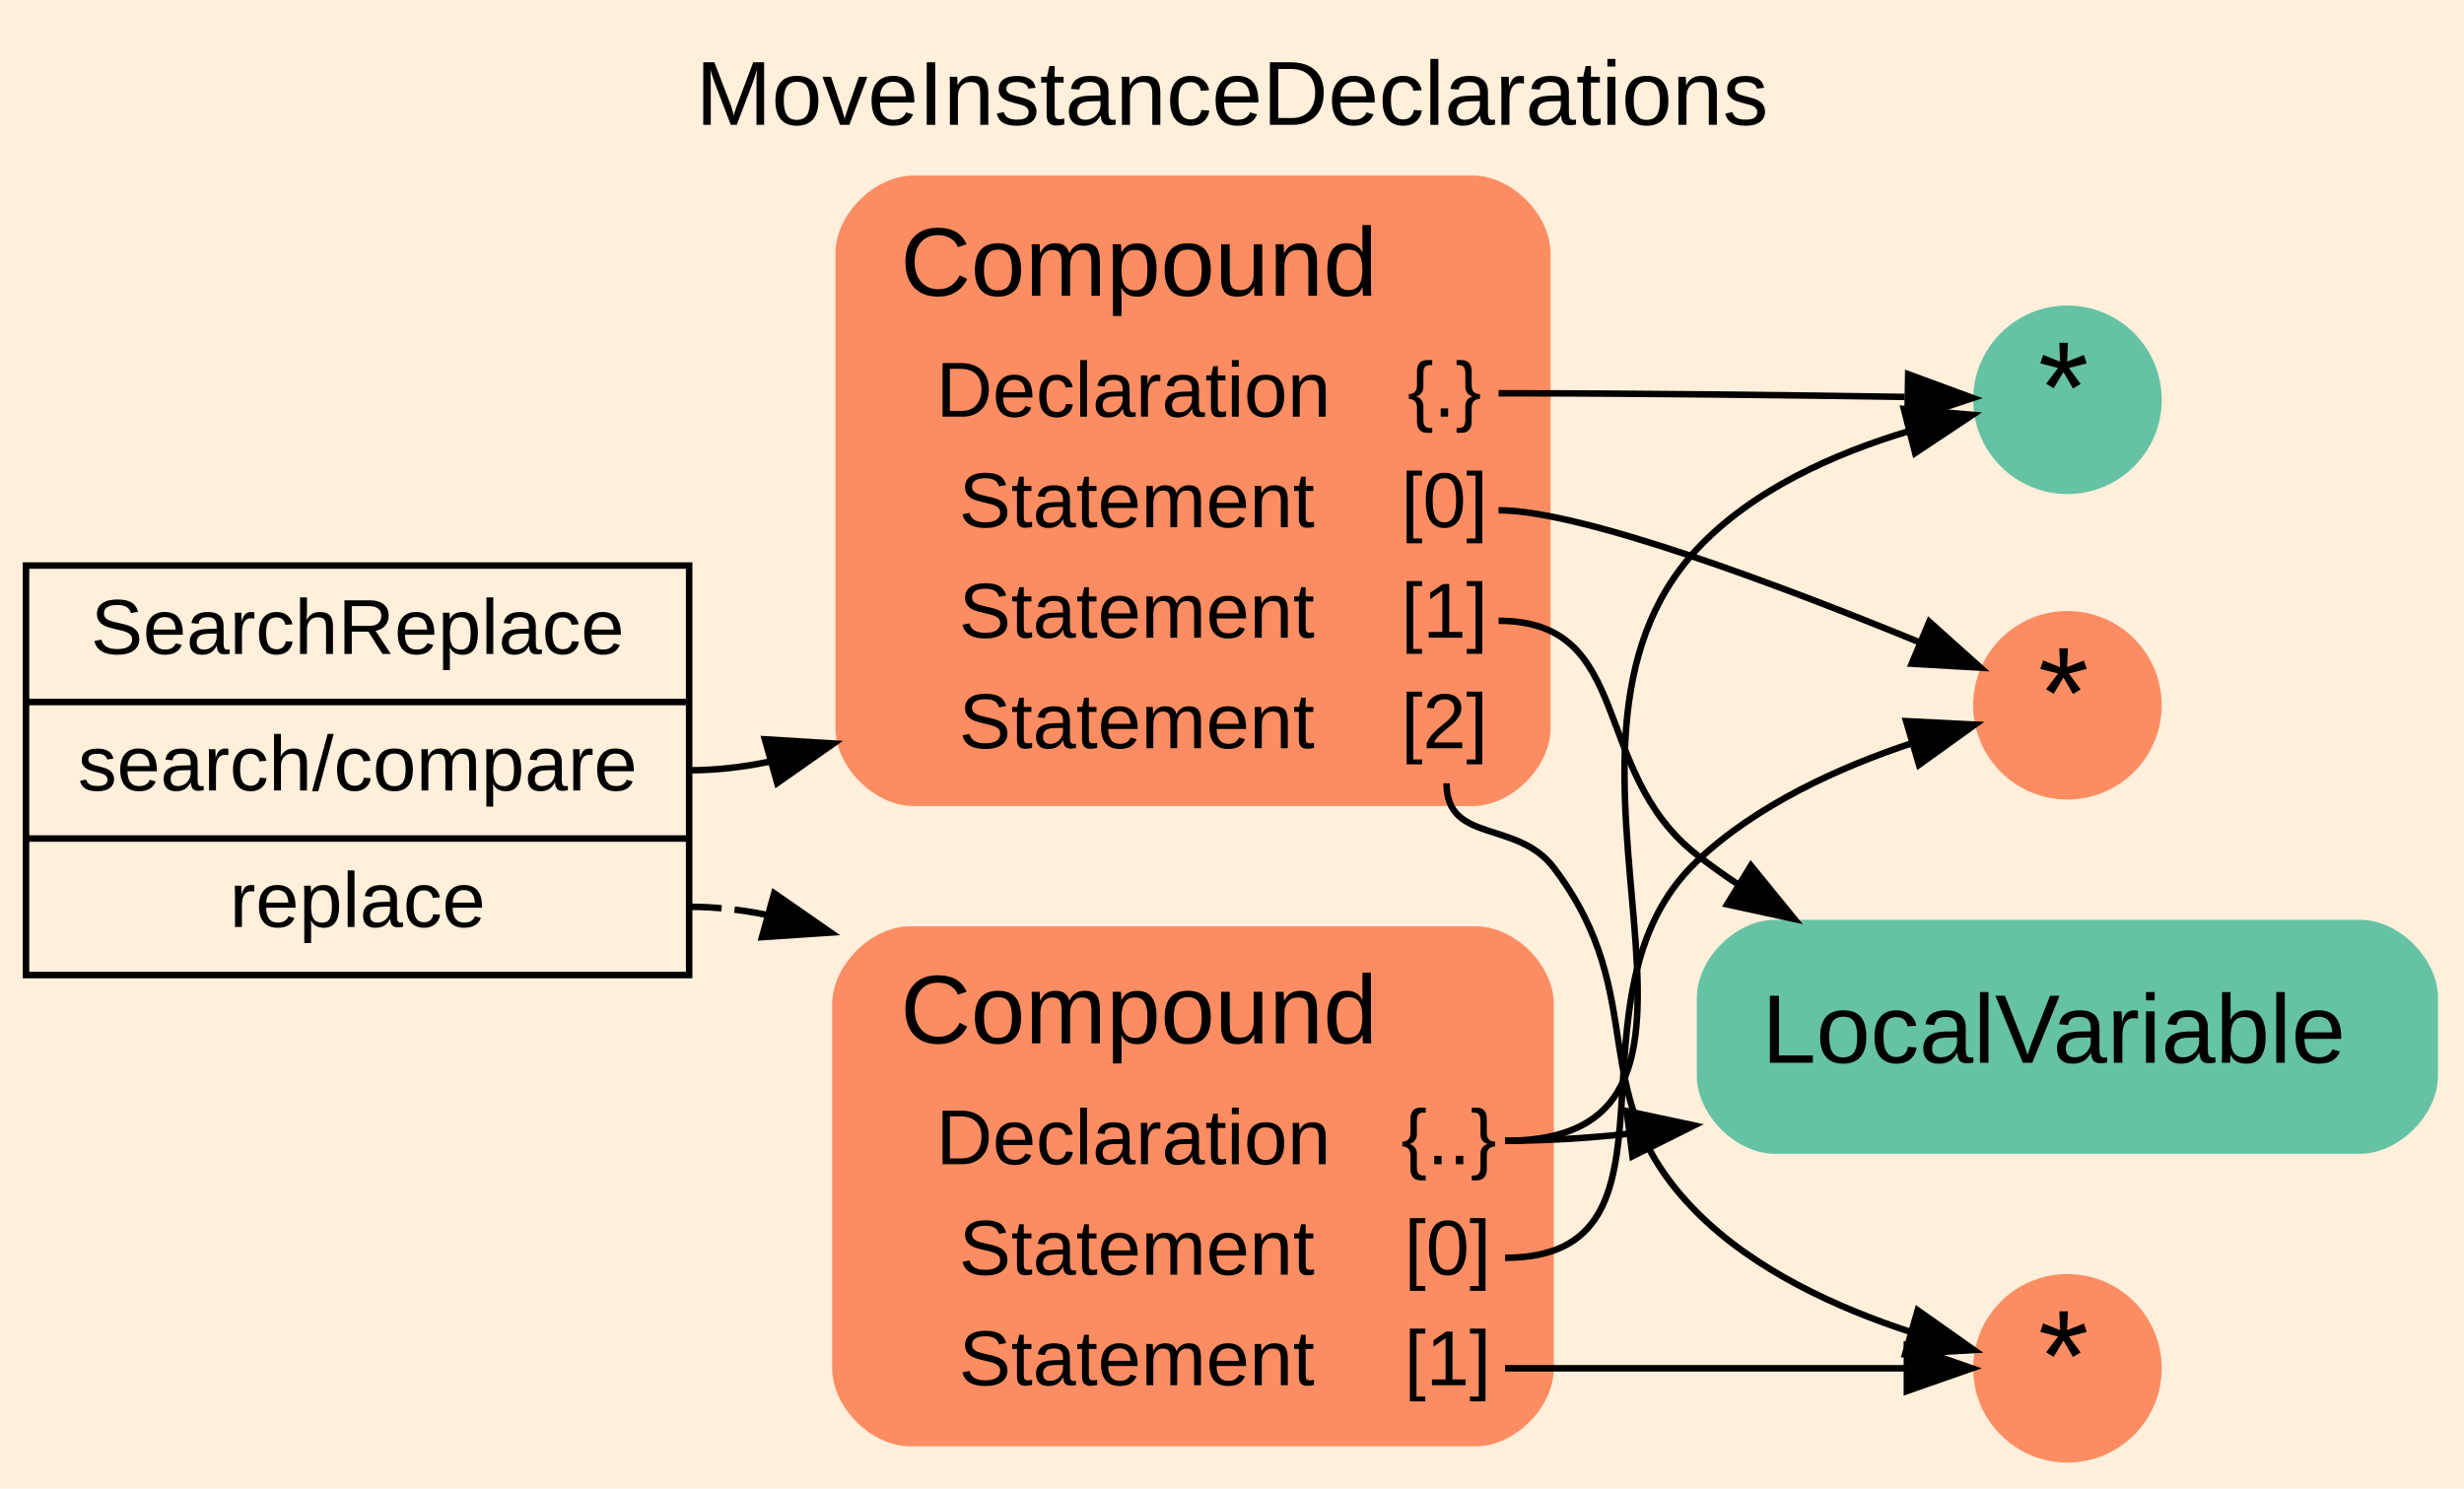
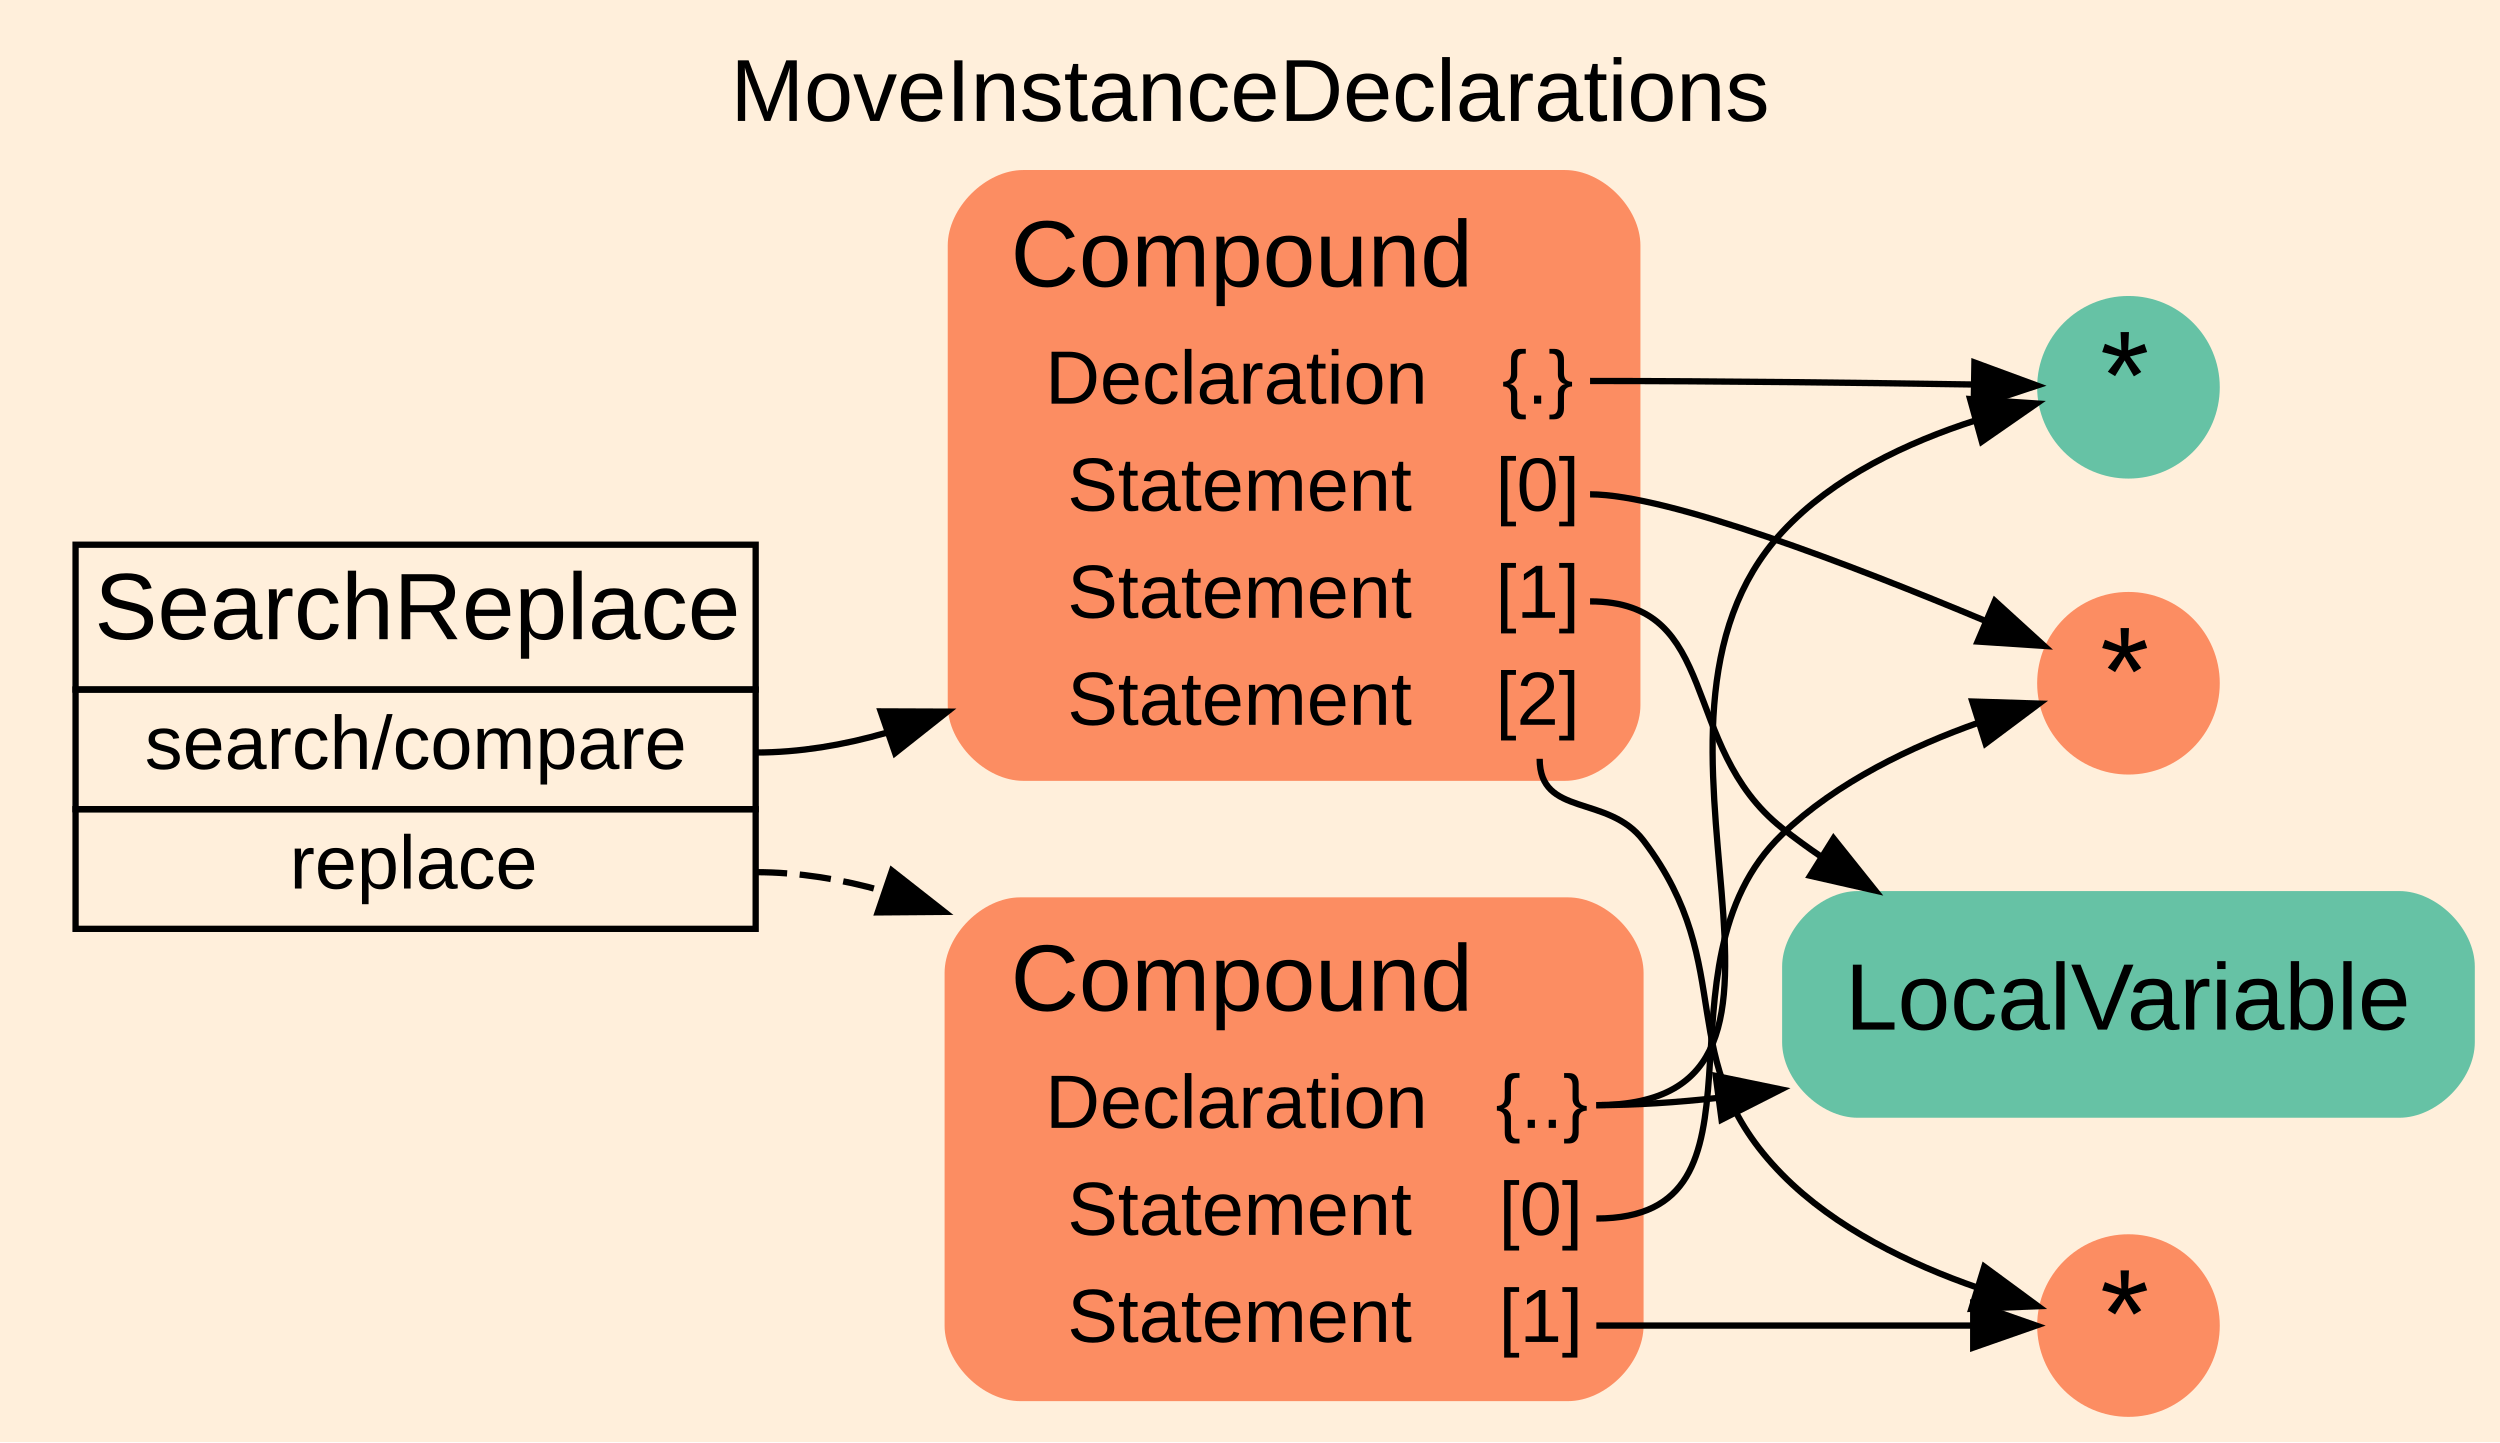
- <svg xmlns="http://www.w3.org/2000/svg" width="379pt" height="229pt" viewBox="0.00 0.00 379.00 229.00">
+ <svg xmlns="http://www.w3.org/2000/svg" width="397pt" height="229pt" viewBox="0.00 0.00 397.00 229.00">
  <g id="graph0" class="graph" transform="scale(1 1) rotate(0) translate(4 225)">
-     <polygon fill="#ffefdb" stroke="transparent" points="-4,4 -4,-225 375,-225 375,4 -4,4" />
-     <text text-anchor="middle" x="185.5" y="-205.8" font-family="Arial" font-size="14.00" fill="#000000">MoveInstanceDeclarations</text>
+     <polygon fill="#ffefdb" stroke="transparent" points="-4,4 -4,-225 393,-225 393,4 -4,4" />
+     <text text-anchor="middle" x="194.5" y="-205.8" font-family="Arial" font-size="14.00" fill="#000000">MoveInstanceDeclarations</text>
    <g id="node1" class="node">
-       <polygon fill="#ffefdb" stroke="#000000" points="0,-75 0,-138 102,-138 102,-75 0,-75" />
-       <text text-anchor="middle" x="51" y="-124.4" font-family="Arial" font-size="12.00" fill="#000000">SearchReplace</text>
-       <polyline fill="none" stroke="#000000" points="0,-117 102,-117 " />
-       <text text-anchor="middle" x="51" y="-103.4" font-family="Arial" font-size="12.00" fill="#000000">search/compare</text>
-       <polyline fill="none" stroke="#000000" points="0,-96 102,-96 " />
-       <text text-anchor="middle" x="51" y="-82.4" font-family="Arial" font-size="12.00" fill="#000000">replace</text>
+       <polygon fill="#ffefdb" stroke="transparent" points="124,-143 0,-143 0,-74 124,-74 124,-143" />
+       <polygon fill="none" stroke="#000000" points="8,-115.5 8,-138.5 116,-138.5 116,-115.5 8,-115.5" />
+       <text text-anchor="start" x="11" y="-123.5" font-family="Arial" font-size="15.00" fill="#000000">SearchReplace</text>
+       <polygon fill="none" stroke="#000000" points="8,-96.5 8,-115.5 116,-115.5 116,-96.5 8,-96.5" />
+       <text text-anchor="start" x="19" y="-102.9" font-family="Arial" font-size="12.00" fill="#000000">search/compare</text>
+       <polygon fill="none" stroke="#000000" points="8,-77.5 8,-96.5 116,-96.5 116,-77.5 8,-77.5" />
+       <text text-anchor="start" x="42" y="-83.9" font-family="Arial" font-size="12.00" fill="#000000">replace</text>
    </g>
    <g id="node2" class="node">
-       <path fill="#fc8d62" stroke="transparent" d="M222.5,-198C222.5,-198 136.5,-198 136.5,-198 130.5,-198 124.5,-192 124.5,-186 124.5,-186 124.5,-113 124.5,-113 124.5,-107 130.5,-101 136.5,-101 136.5,-101 222.5,-101 222.5,-101 228.5,-101 234.5,-107 234.5,-113 234.5,-113 234.5,-186 234.5,-186 234.5,-192 228.5,-198 222.5,-198" />
-       <text text-anchor="start" x="134.5" y="-179.5" font-family="Arial" font-size="15.00" fill="#000000">Compound</text>
-       <text text-anchor="start" x="140" y="-160.9" font-family="Arial" font-size="12.00" fill="#000000">Declaration</text>
-       <text text-anchor="start" x="212.5" y="-160.9" font-family="Arial" font-size="12.00" fill="#000000">{.}</text>
-       <text text-anchor="start" x="143.5" y="-143.9" font-family="Arial" font-size="12.00" fill="#000000">Statement</text>
-       <text text-anchor="start" x="211.5" y="-143.9" font-family="Arial" font-size="12.00" fill="#000000">[0]</text>
-       <text text-anchor="start" x="143.5" y="-126.9" font-family="Arial" font-size="12.00" fill="#000000">Statement</text>
-       <text text-anchor="start" x="211.5" y="-126.9" font-family="Arial" font-size="12.00" fill="#000000">[1]</text>
-       <text text-anchor="start" x="143.5" y="-109.9" font-family="Arial" font-size="12.00" fill="#000000">Statement</text>
-       <text text-anchor="start" x="211.5" y="-109.9" font-family="Arial" font-size="12.00" fill="#000000">[2]</text>
+       <path fill="#fc8d62" stroke="transparent" d="M244.5,-198C244.5,-198 158.5,-198 158.5,-198 152.5,-198 146.5,-192 146.5,-186 146.5,-186 146.5,-113 146.5,-113 146.5,-107 152.5,-101 158.5,-101 158.5,-101 244.5,-101 244.5,-101 250.5,-101 256.5,-107 256.5,-113 256.5,-113 256.5,-186 256.5,-186 256.5,-192 250.5,-198 244.5,-198" />
+       <text text-anchor="start" x="156.5" y="-179.5" font-family="Arial" font-size="15.00" fill="#000000">Compound</text>
+       <text text-anchor="start" x="162" y="-160.9" font-family="Arial" font-size="12.00" fill="#000000">Declaration</text>
+       <text text-anchor="start" x="234.5" y="-160.9" font-family="Arial" font-size="12.00" fill="#000000">{.}</text>
+       <text text-anchor="start" x="165.5" y="-143.9" font-family="Arial" font-size="12.00" fill="#000000">Statement</text>
+       <text text-anchor="start" x="233.5" y="-143.9" font-family="Arial" font-size="12.00" fill="#000000">[0]</text>
+       <text text-anchor="start" x="165.5" y="-126.9" font-family="Arial" font-size="12.00" fill="#000000">Statement</text>
+       <text text-anchor="start" x="233.5" y="-126.9" font-family="Arial" font-size="12.00" fill="#000000">[1]</text>
+       <text text-anchor="start" x="165.5" y="-109.9" font-family="Arial" font-size="12.00" fill="#000000">Statement</text>
+       <text text-anchor="start" x="233.5" y="-109.9" font-family="Arial" font-size="12.00" fill="#000000">[2]</text>
    </g>
    <g id="edge1" class="edge">
-       <path fill="none" stroke="#000000" d="M102,-106.5C106.123,-106.5 110.233,-106.971 114.285,-107.815" />
-       <polygon fill="#000000" stroke="#000000" points="113.645,-111.271 124.22,-110.623 115.549,-104.535 113.645,-111.271" />
+       <path fill="none" stroke="#000000" d="M116,-105.5C122.954,-105.5 129.909,-106.665 136.68,-108.616" />
+       <polygon fill="#000000" stroke="#000000" points="135.853,-112.033 146.448,-111.992 138.14,-105.417 135.853,-112.033" />
    </g>
    <g id="node7" class="node">
-       <path fill="#fc8d62" stroke="transparent" d="M223,-82.5C223,-82.5 136,-82.5 136,-82.5 130,-82.5 124,-76.5 124,-70.5 124,-70.5 124,-14.5 124,-14.5 124,-8.5 130,-2.5 136,-2.5 136,-2.5 223,-2.5 223,-2.5 229,-2.5 235,-8.5 235,-14.5 235,-14.5 235,-70.5 235,-70.5 235,-76.5 229,-82.5 223,-82.5" />
-       <text text-anchor="start" x="134.5" y="-64.5" font-family="Arial" font-size="15.00" fill="#000000">Compound</text>
-       <text text-anchor="start" x="140" y="-45.9" font-family="Arial" font-size="12.00" fill="#000000">Declaration</text>
-       <text text-anchor="start" x="211.5" y="-45.9" font-family="Arial" font-size="12.00" fill="#000000">{..}</text>
-       <text text-anchor="start" x="143.5" y="-28.9" font-family="Arial" font-size="12.00" fill="#000000">Statement</text>
-       <text text-anchor="start" x="212" y="-28.9" font-family="Arial" font-size="12.00" fill="#000000">[0]</text>
-       <text text-anchor="start" x="143.5" y="-11.9" font-family="Arial" font-size="12.00" fill="#000000">Statement</text>
-       <text text-anchor="start" x="212" y="-11.9" font-family="Arial" font-size="12.00" fill="#000000">[1]</text>
+       <path fill="#fc8d62" stroke="transparent" d="M245,-82.5C245,-82.5 158,-82.5 158,-82.5 152,-82.5 146,-76.5 146,-70.5 146,-70.5 146,-14.5 146,-14.5 146,-8.5 152,-2.5 158,-2.5 158,-2.5 245,-2.5 245,-2.5 251,-2.5 257,-8.5 257,-14.5 257,-14.5 257,-70.5 257,-70.5 257,-76.5 251,-82.5 245,-82.5" />
+       <text text-anchor="start" x="156.5" y="-64.5" font-family="Arial" font-size="15.00" fill="#000000">Compound</text>
+       <text text-anchor="start" x="162" y="-45.9" font-family="Arial" font-size="12.00" fill="#000000">Declaration</text>
+       <text text-anchor="start" x="233.5" y="-45.9" font-family="Arial" font-size="12.00" fill="#000000">{..}</text>
+       <text text-anchor="start" x="165.5" y="-28.9" font-family="Arial" font-size="12.00" fill="#000000">Statement</text>
+       <text text-anchor="start" x="234" y="-28.9" font-family="Arial" font-size="12.00" fill="#000000">[0]</text>
+       <text text-anchor="start" x="165.5" y="-11.9" font-family="Arial" font-size="12.00" fill="#000000">Statement</text>
+       <text text-anchor="start" x="234" y="-11.9" font-family="Arial" font-size="12.00" fill="#000000">[1]</text>
    </g>
    <g id="edge2" class="edge">
-       <path fill="none" stroke="#000000" stroke-dasharray="5,2" d="M102,-85.5C106.039,-85.5 110.065,-85.048 114.037,-84.236" />
-       <polygon fill="#000000" stroke="#000000" points="115.08,-87.579 123.779,-81.532 113.208,-80.834 115.08,-87.579" />
+       <path fill="none" stroke="#000000" stroke-dasharray="5,2" d="M116,-86.5C122.842,-86.5 129.685,-85.372 136.352,-83.478" />
+       <polygon fill="#000000" stroke="#000000" points="137.641,-86.737 145.976,-80.196 135.381,-80.111 137.641,-86.737" />
    </g>
    <g id="node3" class="node">
-       <ellipse fill="#66c2a5" stroke="#000000" stroke-width="0" cx="314" cy="-163.5" rx="14.5" ry="14.5" />
-       <text text-anchor="start" x="309.5" y="-158.5" font-family="Arial" font-size="20.00" fill="#000000">*</text>
+       <ellipse fill="#66c2a5" stroke="#000000" stroke-width="0" cx="334" cy="-163.5" rx="14.5" ry="14.5" />
+       <text text-anchor="start" x="329.5" y="-158.5" font-family="Arial" font-size="20.00" fill="#000000">*</text>
    </g>
    <g id="edge3" class="edge">
-       <path fill="none" stroke="#000000" d="M226.5,-164.5C247.561,-164.5 271.472,-164.207 288.969,-163.938" />
-       <polygon fill="#000000" stroke="#000000" points="289.505,-167.43 299.447,-163.768 289.392,-160.431 289.505,-167.43" />
+       <path fill="none" stroke="#000000" d="M248.5,-164.5C268.958,-164.5 292.168,-164.21 309.237,-163.943" />
+       <polygon fill="#000000" stroke="#000000" points="309.537,-167.438 319.478,-163.773 309.421,-160.439 309.537,-167.438" />
    </g>
    <g id="node4" class="node">
-       <ellipse fill="#fc8d62" stroke="#000000" stroke-width="0" cx="314" cy="-116.5" rx="14.5" ry="14.5" />
-       <text text-anchor="start" x="309.5" y="-111.5" font-family="Arial" font-size="20.00" fill="#000000">*</text>
+       <ellipse fill="#fc8d62" stroke="#000000" stroke-width="0" cx="334" cy="-116.5" rx="14.5" ry="14.5" />
+       <text text-anchor="start" x="329.5" y="-111.5" font-family="Arial" font-size="20.00" fill="#000000">*</text>
    </g>
    <g id="edge4" class="edge">
-       <path fill="none" stroke="#000000" d="M226.5,-146.5C239.254,-146.5 269.868,-134.95 291.269,-126.183" />
-       <polygon fill="#000000" stroke="#000000" points="292.748,-129.358 300.635,-122.284 290.058,-122.896 292.748,-129.358" />
+       <path fill="none" stroke="#000000" d="M248.5,-146.5C260.87,-146.5 290.308,-135.178 311.176,-126.445" />
+       <polygon fill="#000000" stroke="#000000" points="312.788,-129.563 320.619,-122.427 310.047,-123.122 312.788,-129.563" />
    </g>
    <g id="node5" class="node">
-       <path fill="#66c2a5" stroke="transparent" d="M359,-83.5C359,-83.5 269,-83.5 269,-83.5 263,-83.5 257,-77.5 257,-71.5 257,-71.5 257,-59.5 257,-59.5 257,-53.5 263,-47.5 269,-47.5 269,-47.5 359,-47.5 359,-47.5 365,-47.5 371,-53.5 371,-59.5 371,-59.5 371,-71.5 371,-71.5 371,-77.5 365,-83.5 359,-83.5" />
-       <text text-anchor="start" x="267" y="-61.5" font-family="Arial" font-size="15.00" fill="#000000">LocalVariable</text>
+       <path fill="#66c2a5" stroke="transparent" d="M377,-83.5C377,-83.5 291,-83.5 291,-83.5 285,-83.5 279,-77.5 279,-71.5 279,-71.5 279,-59.5 279,-59.5 279,-53.5 285,-47.5 291,-47.5 291,-47.5 377,-47.5 377,-47.5 383,-47.5 389,-53.5 389,-59.5 389,-59.5 389,-71.5 389,-71.5 389,-77.5 383,-83.5 377,-83.5" />
+       <text text-anchor="start" x="289" y="-61.5" font-family="Arial" font-size="15.00" fill="#000000">LocalVariable</text>
    </g>
    <g id="edge5" class="edge">
-       <path fill="none" stroke="#000000" d="M226.5,-129.5C247.47,-129.5 240.463,-106.395 257,-93.5 259.016,-91.928 261.135,-90.411 263.32,-88.952" />
-       <polygon fill="#000000" stroke="#000000" points="265.319,-91.832 272.011,-83.618 261.657,-85.866 265.319,-91.832" />
+       <path fill="none" stroke="#000000" d="M248.5,-129.5C269.47,-129.5 262.555,-106.513 279,-93.5 280.985,-91.929 283.072,-90.41 285.226,-88.946" />
+       <polygon fill="#000000" stroke="#000000" points="287.17,-91.858 293.784,-83.582 283.452,-85.927 287.17,-91.858" />
    </g>
    <g id="node6" class="node">
-       <ellipse fill="#fc8d62" stroke="#000000" stroke-width="0" cx="314" cy="-14.5" rx="14.5" ry="14.5" />
-       <text text-anchor="start" x="309.5" y="-9.5" font-family="Arial" font-size="20.00" fill="#000000">*</text>
+       <ellipse fill="#fc8d62" stroke="#000000" stroke-width="0" cx="334" cy="-14.5" rx="14.5" ry="14.5" />
+       <text text-anchor="start" x="329.5" y="-9.5" font-family="Arial" font-size="20.00" fill="#000000">*</text>
    </g>
    <g id="edge6" class="edge">
-       <path fill="none" stroke="#000000" d="M218.5,-104.5C218.5,-95.164 229.361,-98.941 235,-91.5 250.404,-71.173 239.012,-56.58 257,-38.5 265.929,-29.525 278.724,-23.727 289.93,-20.082" />
-       <polygon fill="#000000" stroke="#000000" points="290.966,-23.426 299.619,-17.311 289.042,-16.696 290.966,-23.426" />
+       <path fill="none" stroke="#000000" d="M240.5,-104.5C240.5,-95.164 251.361,-98.941 257,-91.5 272.404,-71.173 261.129,-56.696 279,-38.5 287.409,-29.938 299.386,-24.223 310.017,-20.525" />
+       <polygon fill="#000000" stroke="#000000" points="311.105,-23.852 319.638,-17.571 309.051,-17.16 311.105,-23.852" />
    </g>
    <g id="edge8" class="edge">
-       <path fill="none" stroke="#000000" d="M227.5,-49.5C270.017,-49.5 228.007,-109.402 257,-140.5 265.58,-149.703 278.348,-155.307 289.625,-158.676" />
-       <polygon fill="#000000" stroke="#000000" points="288.845,-162.089 299.401,-161.18 290.583,-155.308 288.845,-162.089" />
+       <path fill="none" stroke="#000000" d="M249.5,-49.5C292.017,-49.5 250.203,-109.221 279,-140.5 287.075,-149.271 299.018,-154.805 309.714,-158.24" />
+       <polygon fill="#000000" stroke="#000000" points="308.848,-161.632 319.419,-160.927 310.716,-154.886 308.848,-161.632" />
    </g>
    <g id="edge9" class="edge">
-       <path fill="none" stroke="#000000" d="M227.5,-31.5C257.615,-31.5 235.16,-71.765 257,-92.5 266.181,-101.216 278.997,-106.995 290.151,-110.693" />
-       <polygon fill="#000000" stroke="#000000" points="289.194,-114.059 299.775,-113.528 291.172,-107.345 289.194,-114.059" />
+       <path fill="none" stroke="#000000" d="M249.5,-31.5C279.615,-31.5 257.294,-71.625 279,-92.5 287.649,-100.819 299.65,-106.51 310.235,-110.255" />
+       <polygon fill="#000000" stroke="#000000" points="309.205,-113.6 319.795,-113.27 311.311,-106.924 309.205,-113.6" />
    </g>
    <g id="edge7" class="edge">
-       <path fill="none" stroke="#000000" d="M227.5,-49.5C233.714,-49.5 240.137,-49.904 246.547,-50.584" />
-       <polygon fill="#000000" stroke="#000000" points="246.214,-54.07 256.576,-51.861 247.099,-47.126 246.214,-54.07" />
+       <path fill="none" stroke="#000000" d="M249.5,-49.5C255.771,-49.5 262.259,-49.931 268.723,-50.651" />
+       <polygon fill="#000000" stroke="#000000" points="268.453,-54.146 278.828,-52 269.38,-47.207 268.453,-54.146" />
    </g>
    <g id="edge10" class="edge">
-       <path fill="none" stroke="#000000" d="M227.5,-14.5C248.196,-14.5 271.677,-14.5 288.947,-14.5" />
-       <polygon fill="#000000" stroke="#000000" points="289.307,-18 299.307,-14.5 289.307,-11 289.307,-18" />
+       <path fill="none" stroke="#000000" d="M249.5,-14.5C269.597,-14.5 292.382,-14.5 309.224,-14.5" />
+       <polygon fill="#000000" stroke="#000000" points="309.345,-18 319.345,-14.5 309.345,-11 309.345,-18" />
    </g>
  </g>
</svg>
